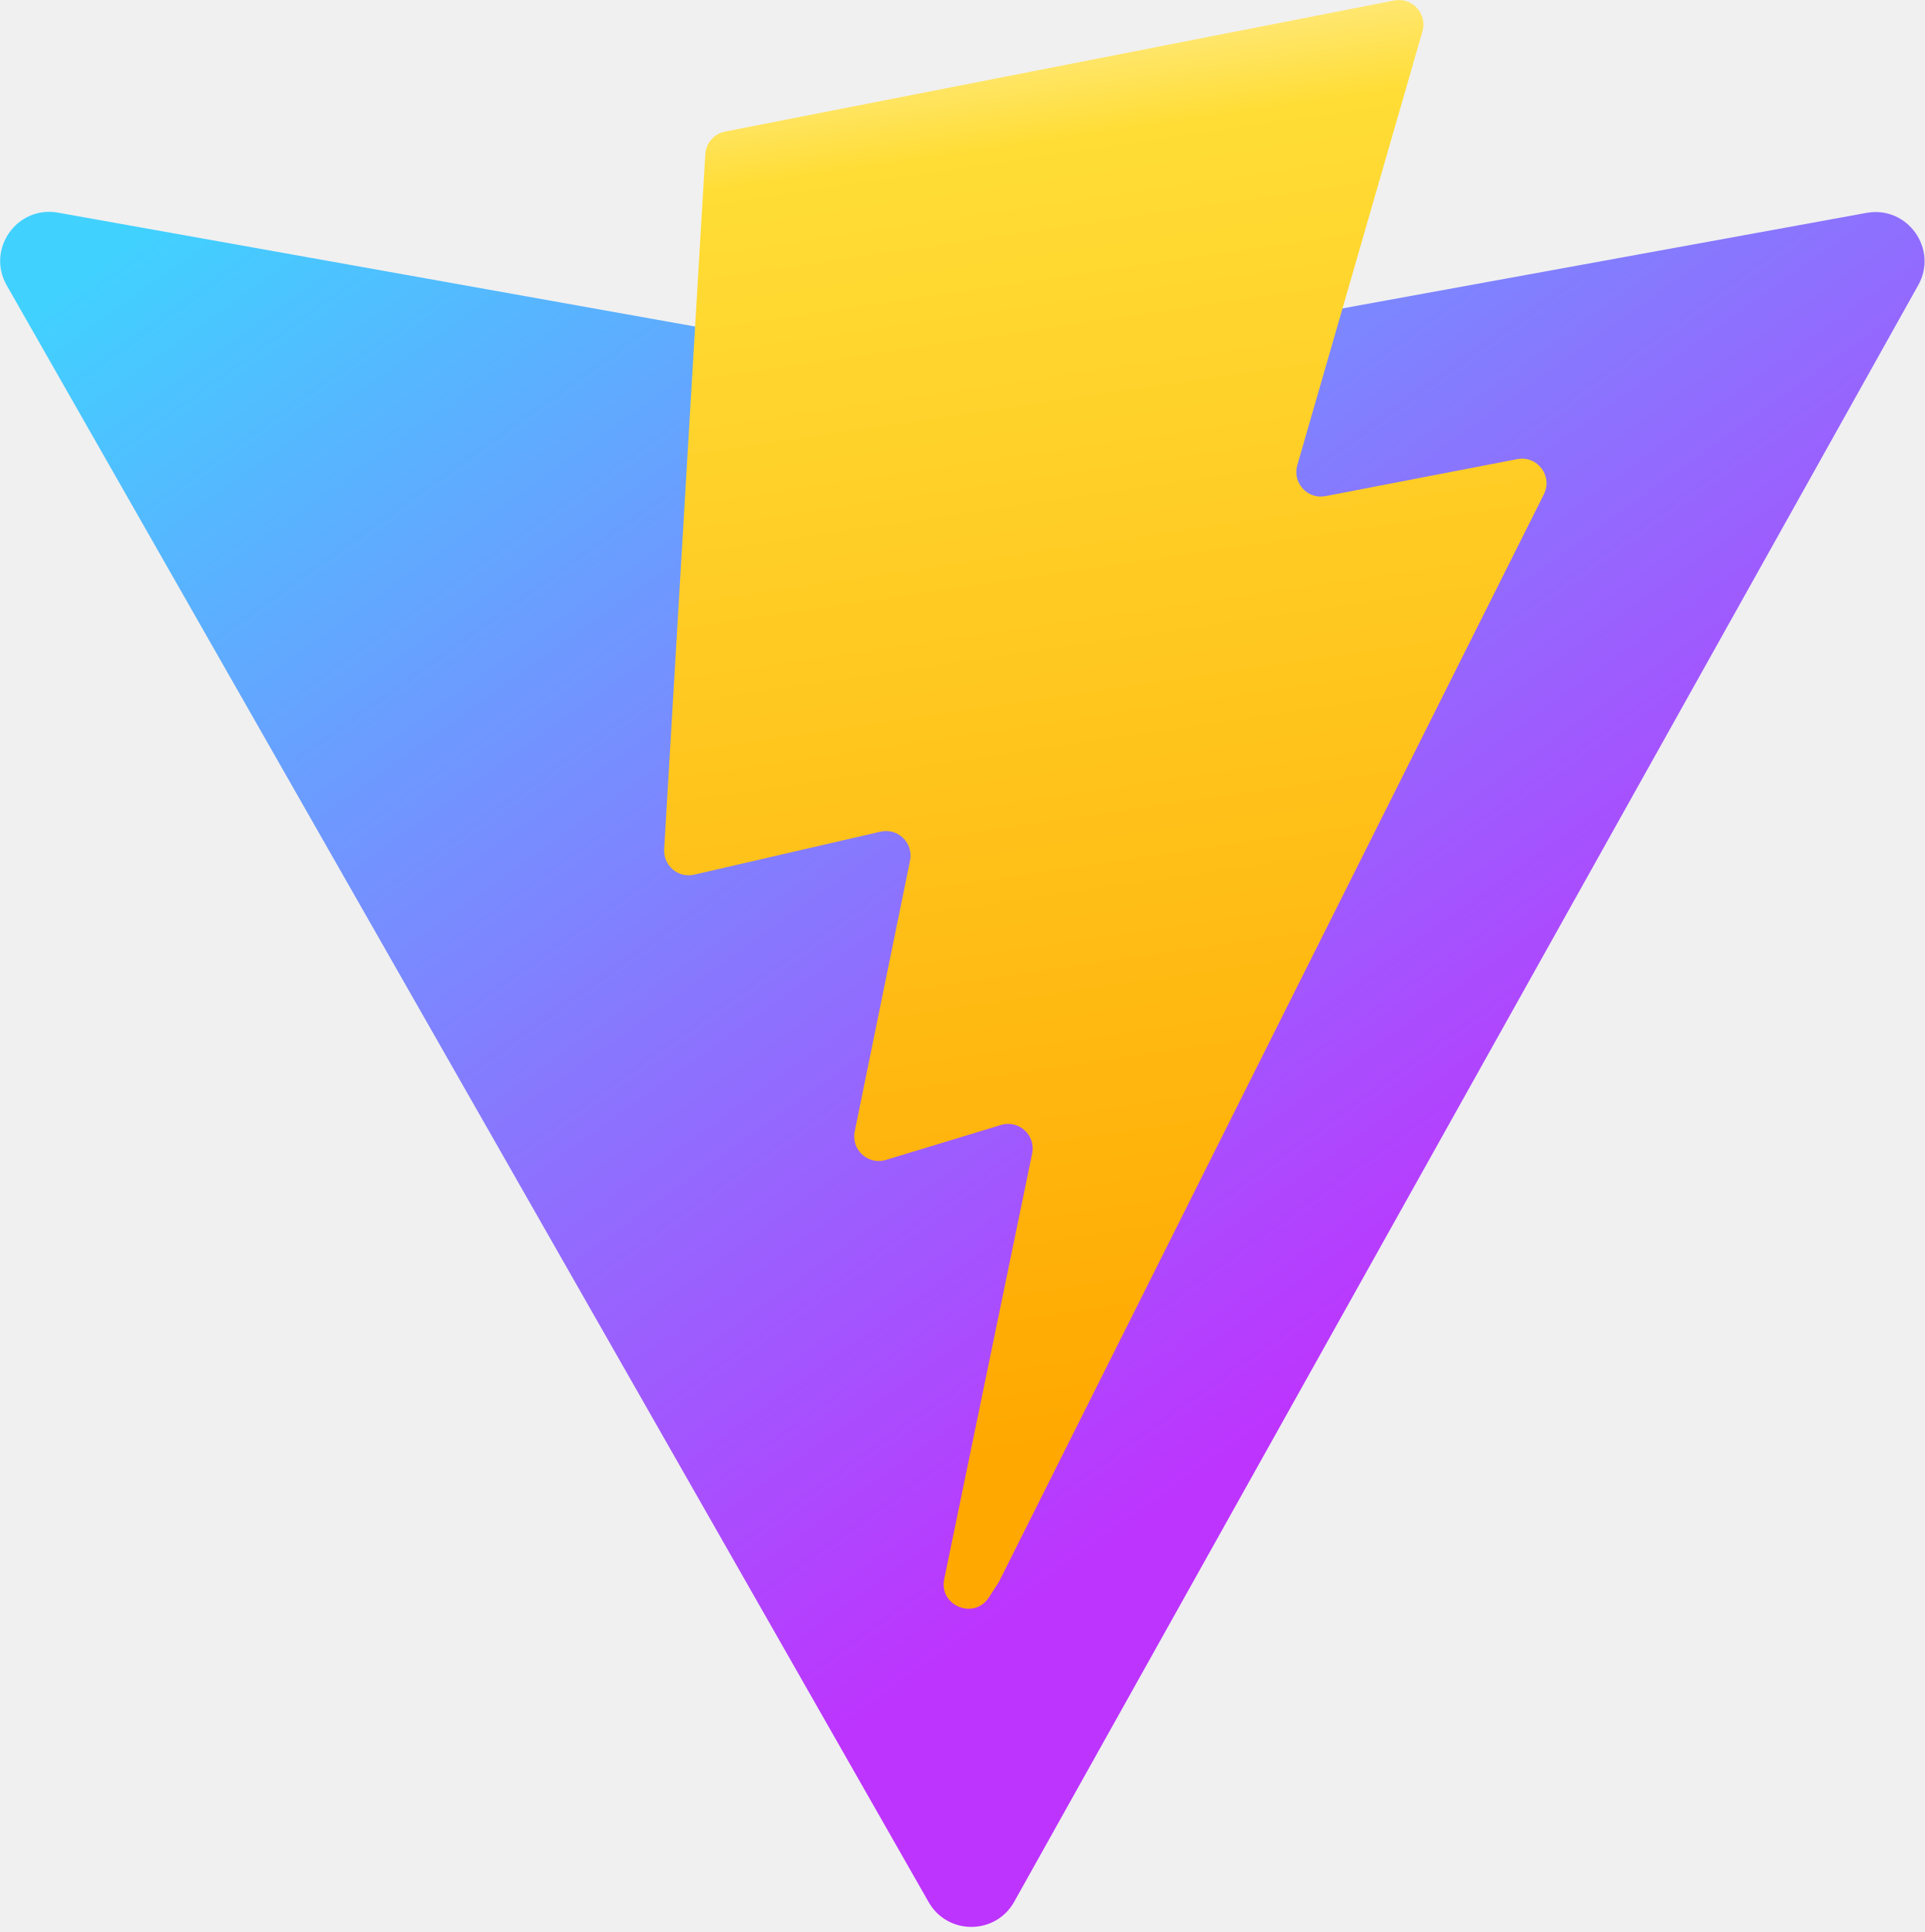
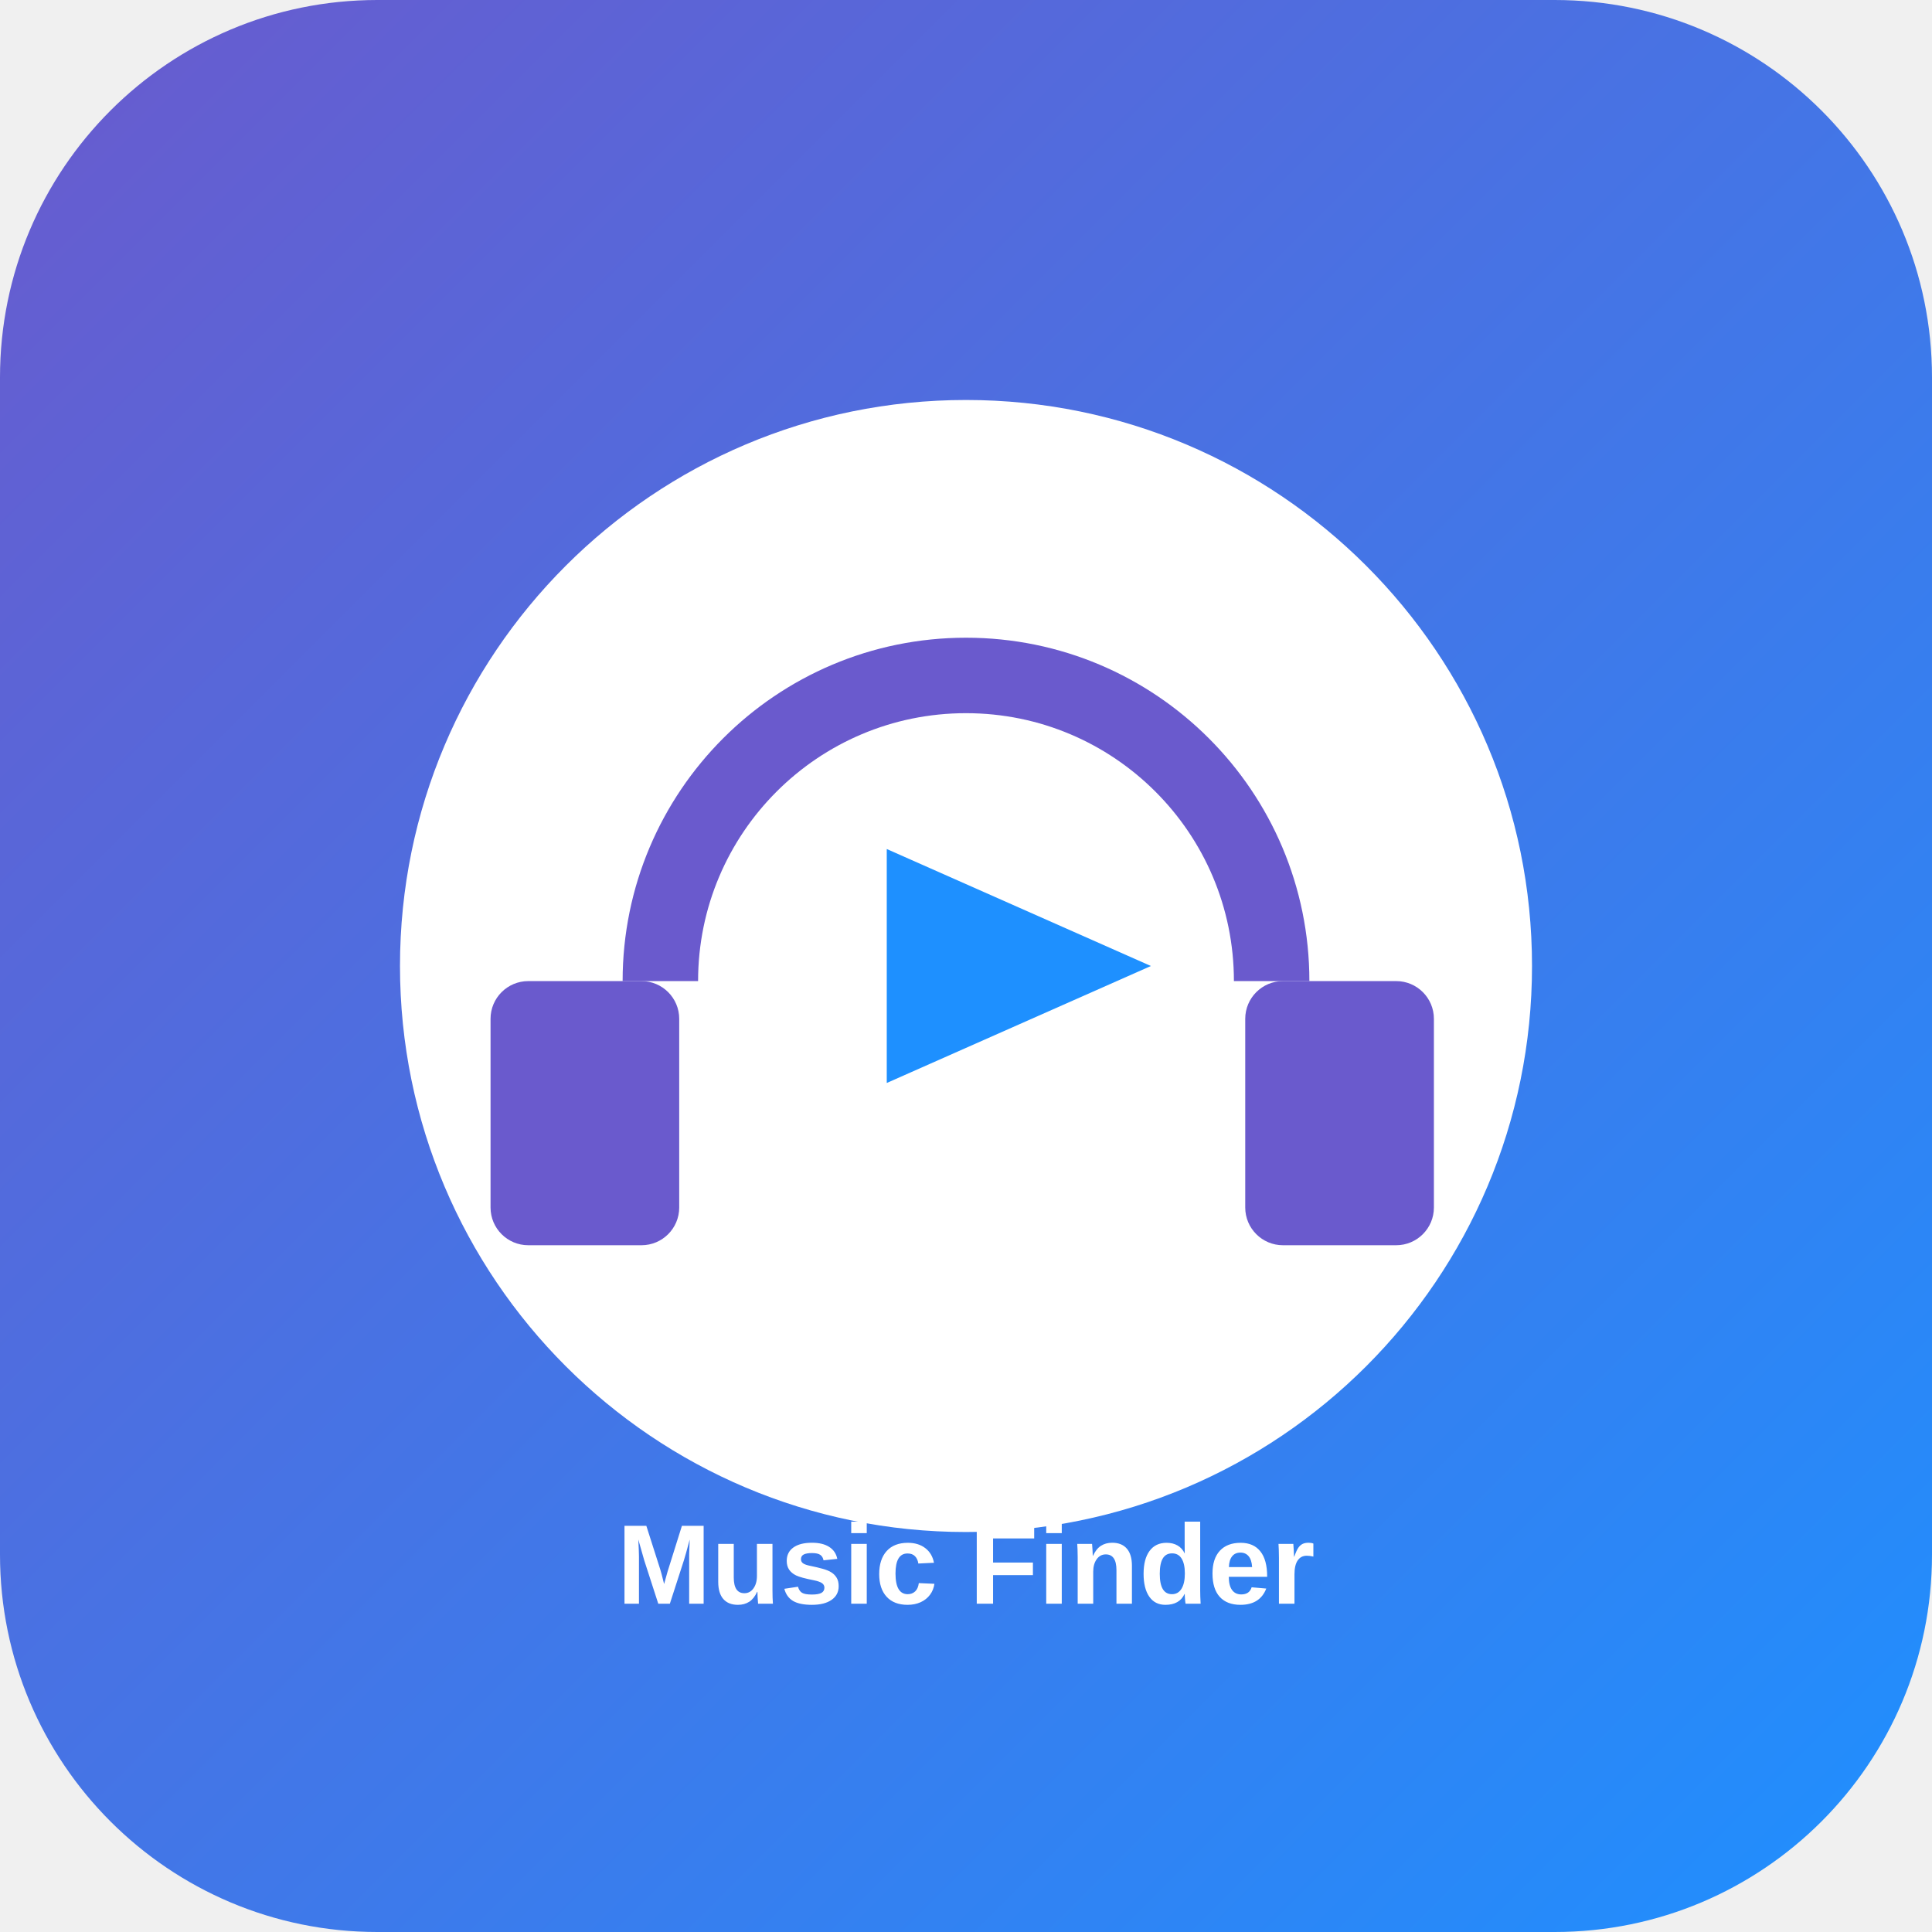
- <svg xmlns="http://www.w3.org/2000/svg" aria-hidden="true" role="img" class="iconify iconify--logos" width="31.88" height="32" preserveAspectRatio="xMidYMid meet" viewBox="0 0 256 257">
+ <svg xmlns="http://www.w3.org/2000/svg" viewBox="0 0 1024 1024" fill="none">
  <defs>
-     <linearGradient id="IconifyId1813088fe1fbc01fb466" x1="-.828%" x2="57.636%" y1="7.652%" y2="78.411%">
-       <stop offset="0%" stop-color="#41D1FF" />
-       <stop offset="100%" stop-color="#BD34FE" />
-     </linearGradient>
-     <linearGradient id="IconifyId1813088fe1fbc01fb467" x1="43.376%" x2="50.316%" y1="2.242%" y2="89.03%">
-       <stop offset="0%" stop-color="#FFEA83" />
-       <stop offset="8.333%" stop-color="#FFDD35" />
-       <stop offset="100%" stop-color="#FFA800" />
+     <linearGradient id="bgGradient" x1="0%" y1="0%" x2="100%" y2="100%">
+       <stop offset="0%" stop-color="#6A5ACD" />
+       <stop offset="100%" stop-color="#1E90FF" />
    </linearGradient>
  </defs>
-   <path fill="url(#IconifyId1813088fe1fbc01fb466)" d="M255.153 37.938L134.897 252.976c-2.483 4.44-8.862 4.466-11.382.048L.875 37.958c-2.746-4.814 1.371-10.646 6.827-9.67l120.385 21.517a6.537 6.537 0 0 0 2.322-.004l117.867-21.483c5.438-.991 9.574 4.796 6.877 9.62Z" />
-   <path fill="url(#IconifyId1813088fe1fbc01fb467)" d="M185.432.063L96.44 17.501a3.268 3.268 0 0 0-2.634 3.014l-5.474 92.456a3.268 3.268 0 0 0 3.997 3.378l24.777-5.718c2.318-.535 4.413 1.507 3.936 3.838l-7.361 36.047c-.495 2.426 1.782 4.5 4.151 3.78l15.304-4.649c2.372-.72 4.652 1.36 4.15 3.788l-11.698 56.621c-.732 3.542 3.979 5.473 5.943 2.437l1.313-2.028l72.516-144.72c1.215-2.423-.88-5.186-3.54-4.672l-25.505 4.922c-2.396.462-4.435-1.77-3.759-4.114l16.646-57.705c.677-2.35-1.37-4.583-3.769-4.113Z" />
+   <rect width="1024" height="1024" fill="url(#bgGradient)" rx="200" />
+   <circle cx="512" cy="512" r="300" fill="#FFFFFF" />
+   <path d="M350 520 a160 160 0 1 1 324 0" fill="none" stroke="#6A5ACD" stroke-width="40" />
+   <rect x="260" y="520" width="100" height="140" rx="20" fill="#6A5ACD" />
+   <rect x="660" y="520" width="100" height="140" rx="20" fill="#6A5ACD" />
+   <polygon points="470,450 610,512 470,574" fill="#1E90FF" />
+   <text x="50%" y="850" fill="#FFFFFF" font-size="60" font-family="Arial, sans-serif" font-weight="bold" text-anchor="middle">
+     Music Finder
+   </text>
</svg>
